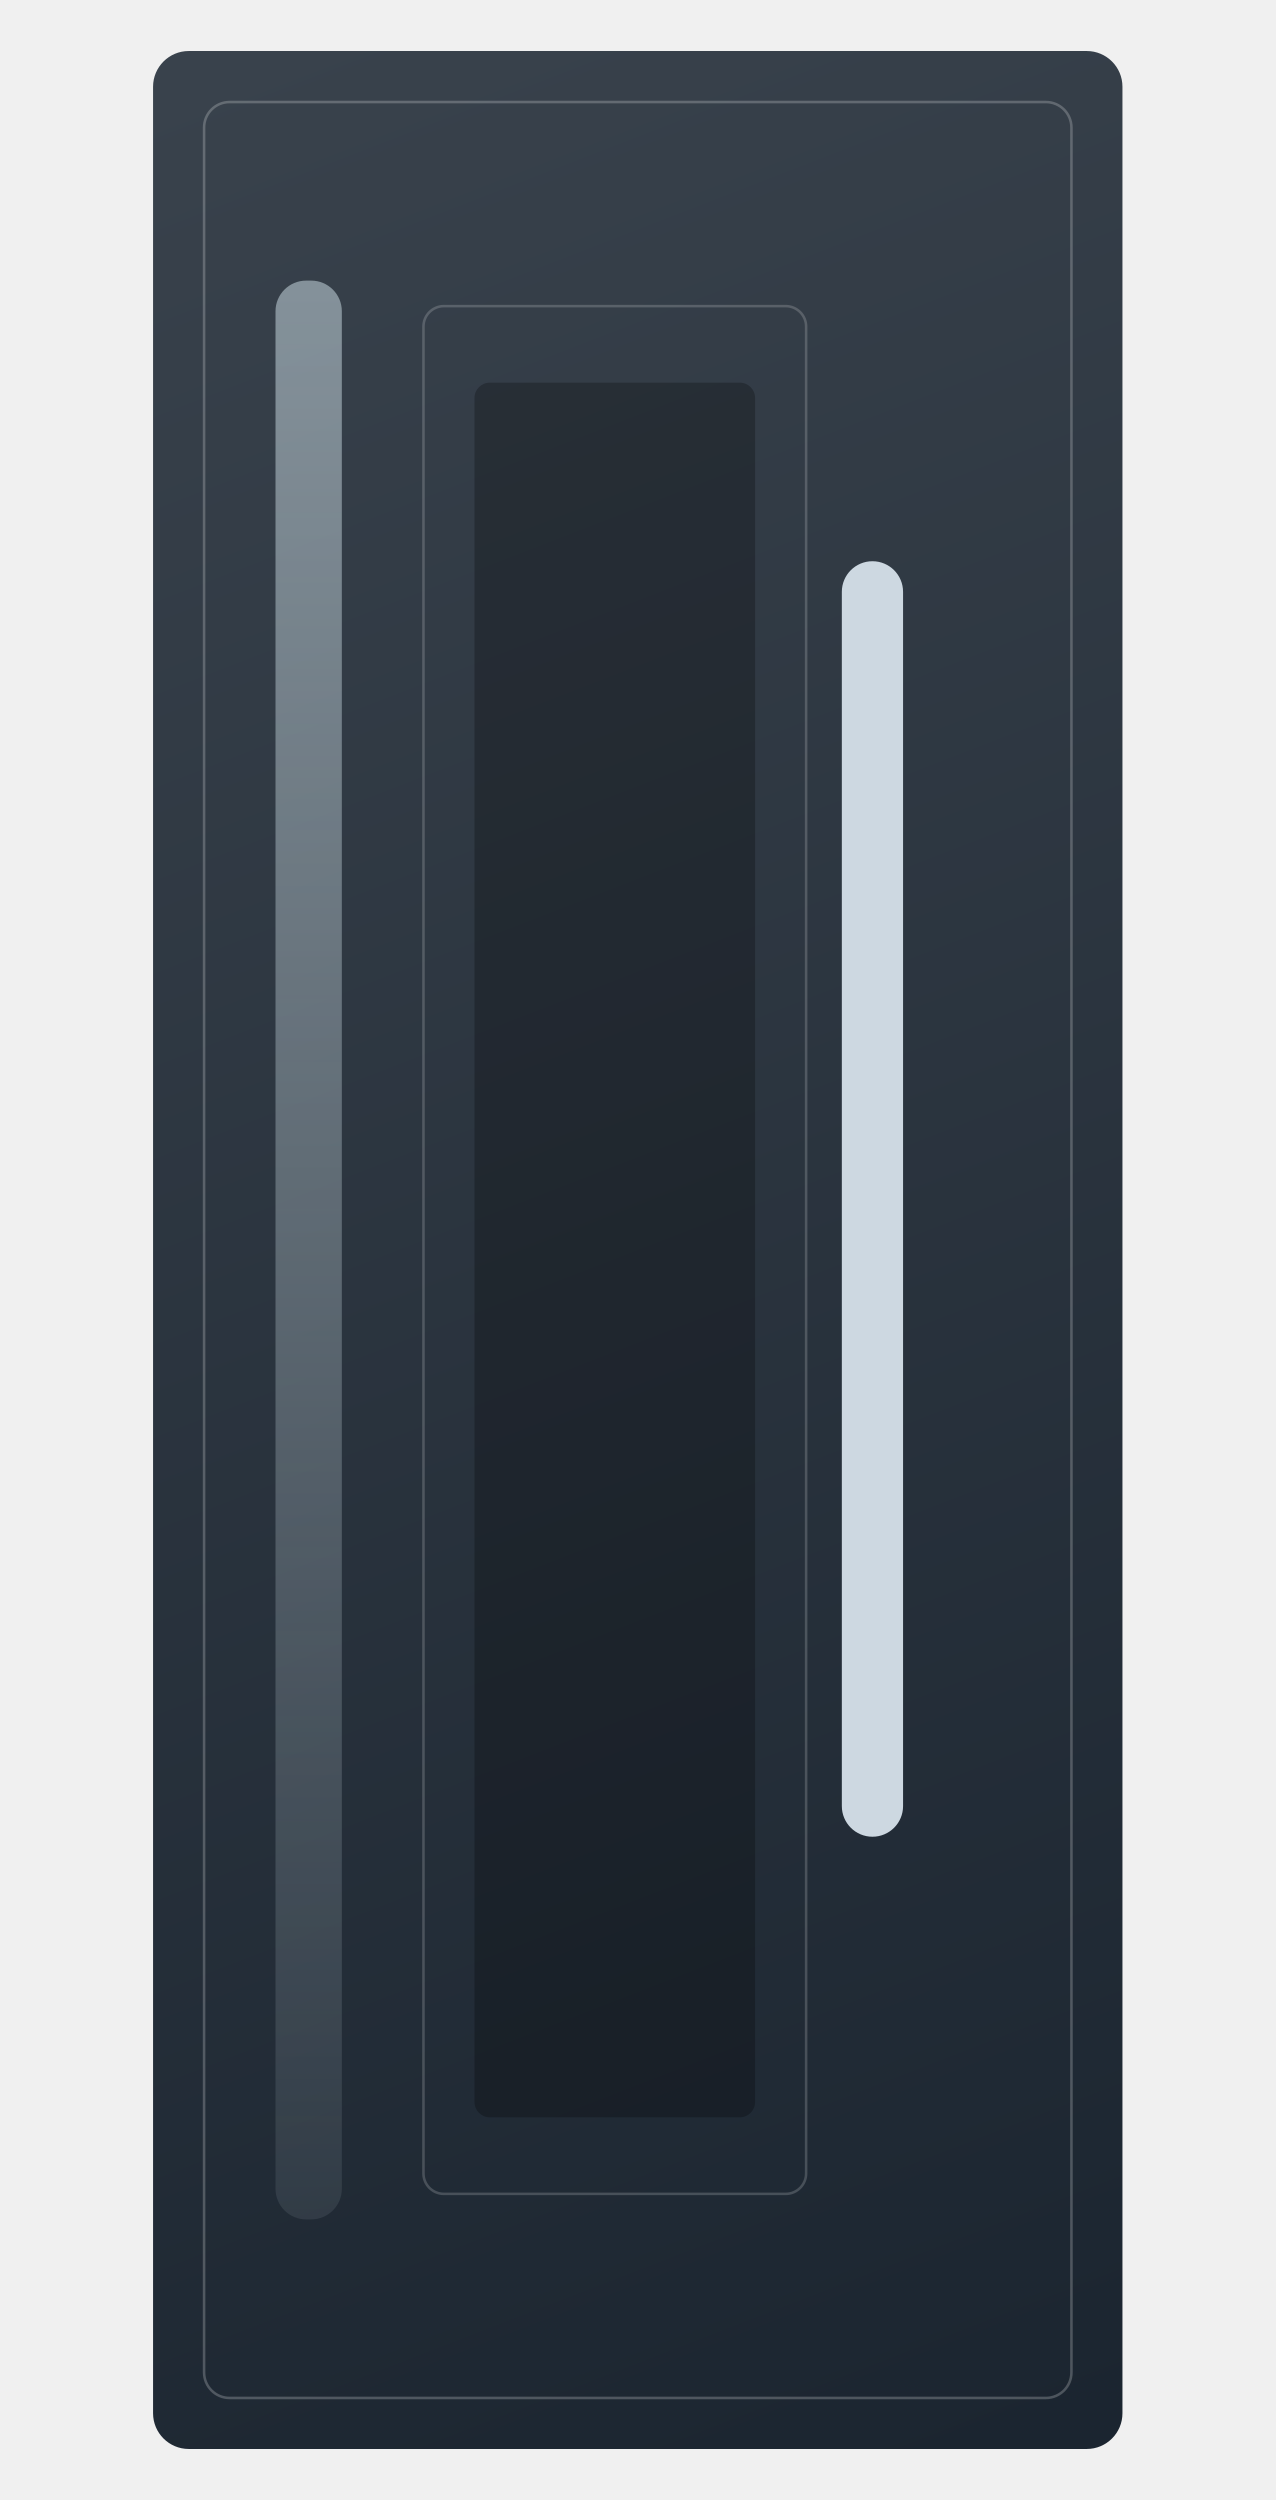
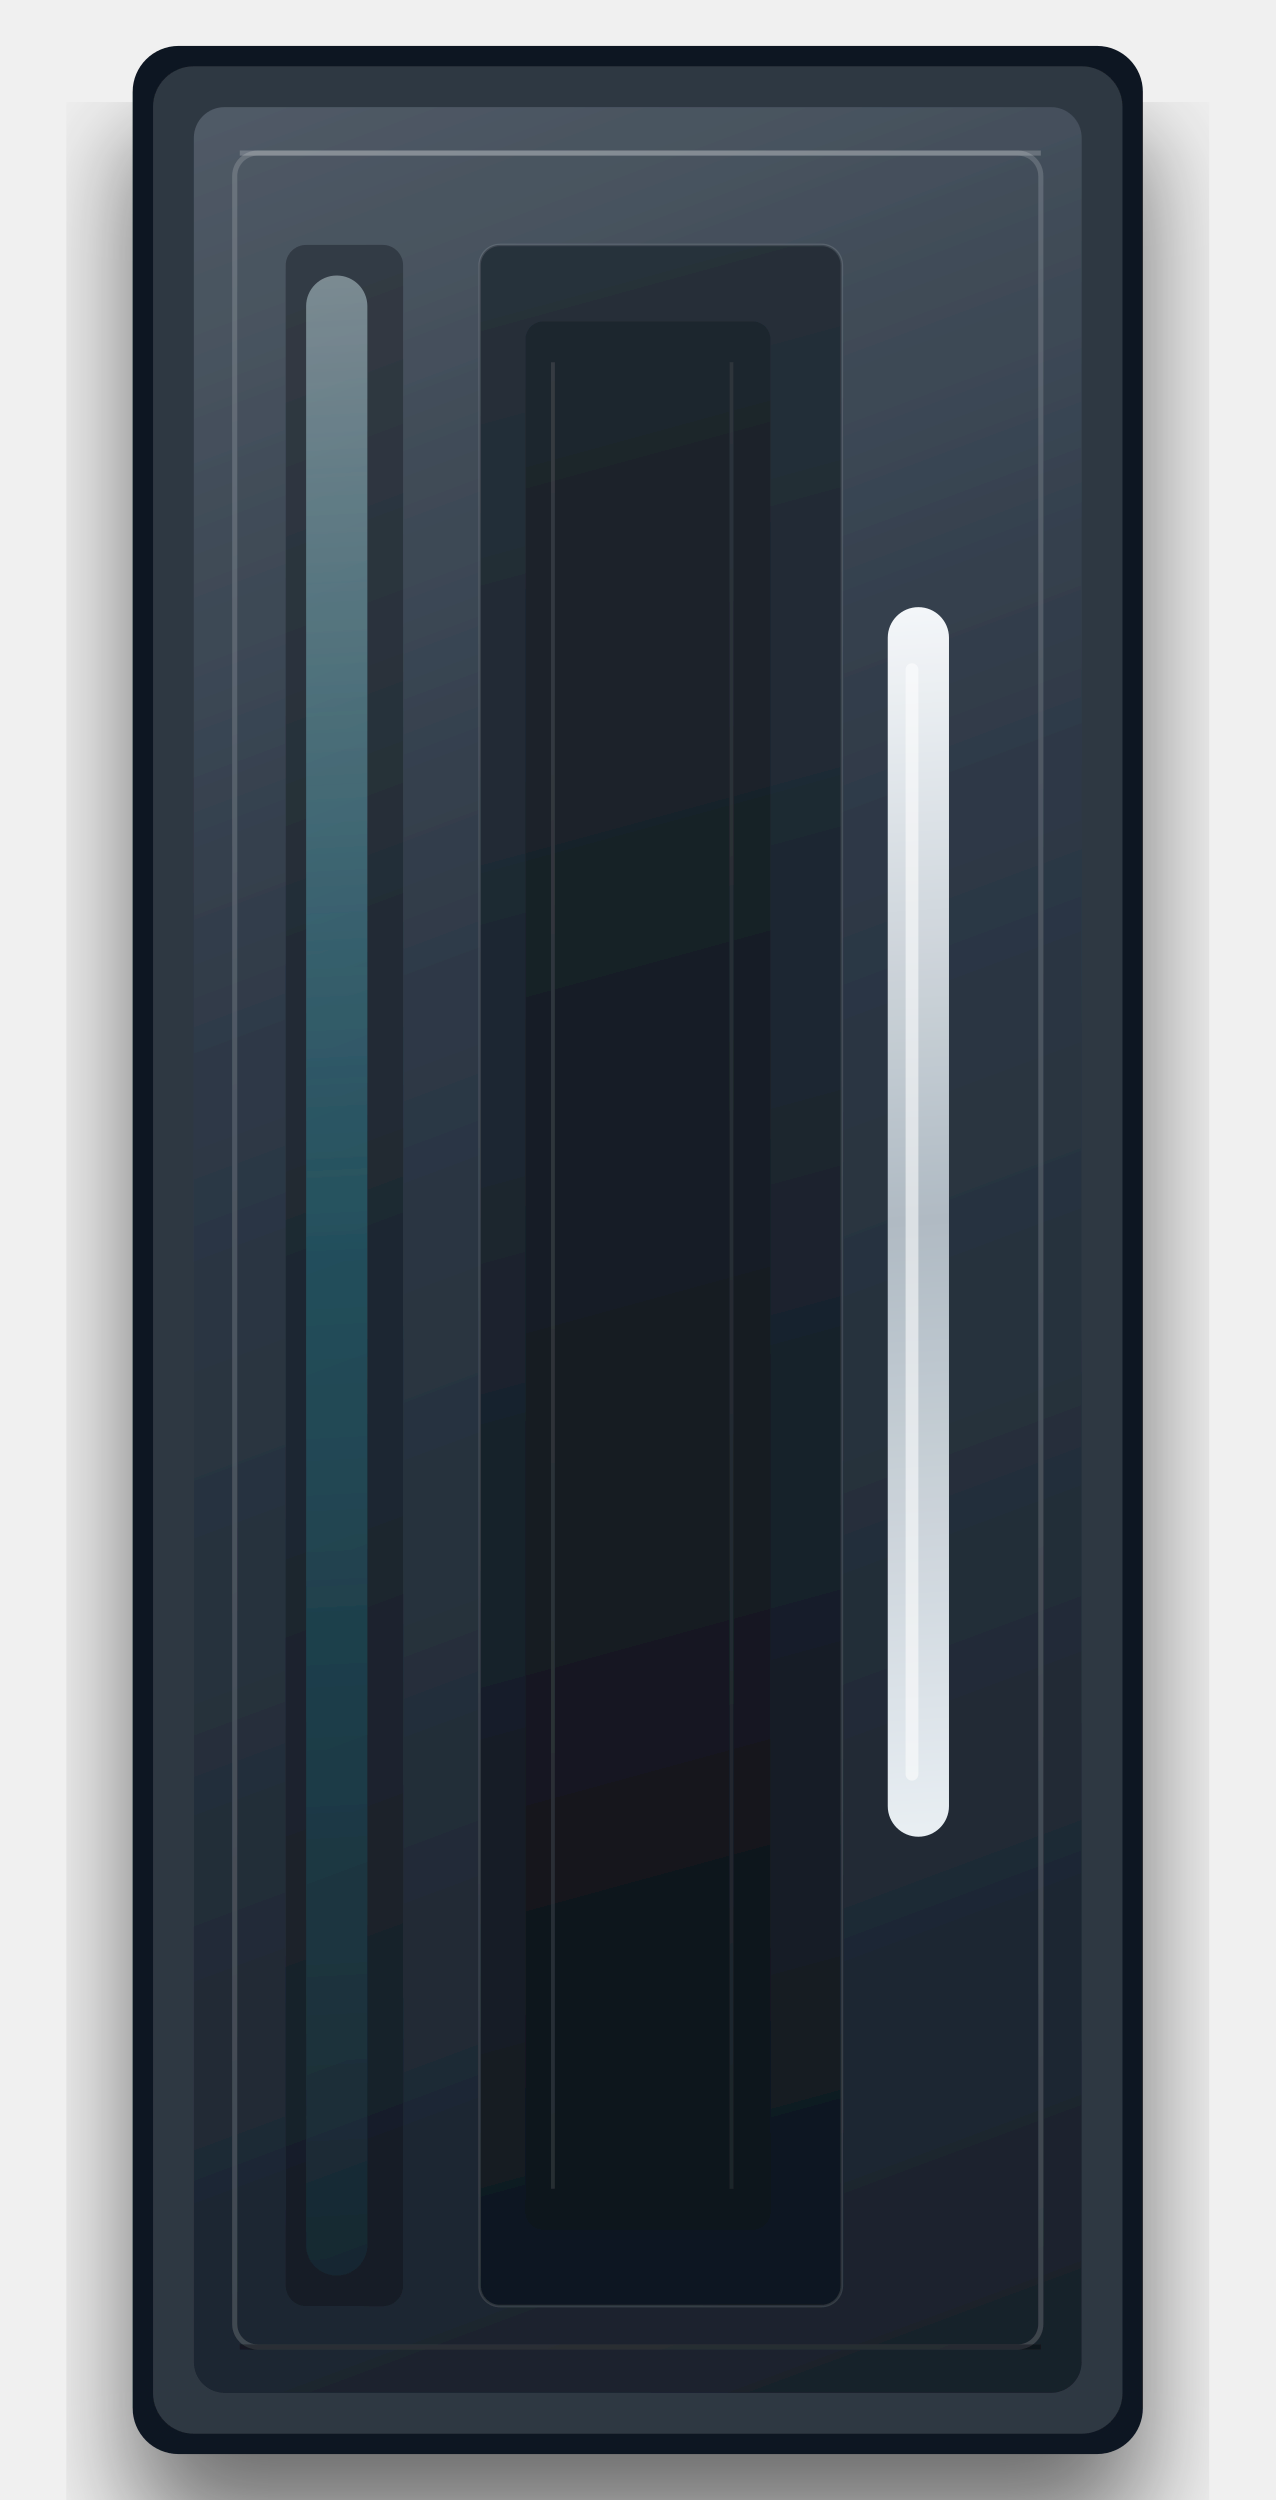
<svg xmlns="http://www.w3.org/2000/svg" width="500" height="980" viewBox="0 0 500 980" fill="none">
  <defs>
-     <linearGradient id="panel" x1="60" y1="0" x2="440" y2="980" gradientUnits="userSpaceOnUse">
-       <stop stop-color="#3A434D" />
-       <stop offset="1" stop-color="#1A242F" />
+     <linearGradient id="graphitePanel" x1="86" y1="36" x2="430" y2="960" gradientUnits="userSpaceOnUse">
+       <stop stop-color="#4B5662" />
+       <stop offset="0.36" stop-color="#273341" />
+       <stop offset="1" stop-color="#101822" />
    </linearGradient>
-     <linearGradient id="stripe" x1="121" y1="100" x2="121" y2="880" gradientUnits="userSpaceOnUse">
-       <stop stop-color="#E6F8FF" stop-opacity="0.45" />
-       <stop offset="1" stop-color="#E6F8FF" stop-opacity="0.08" />
+     <linearGradient id="graphiteInner" x1="130" y1="96" x2="350" y2="900" gradientUnits="userSpaceOnUse">
+       <stop stop-color="#202A35" />
+       <stop offset="1" stop-color="#071019" />
    </linearGradient>
+     <linearGradient id="graphiteHandle" x1="348" y1="236" x2="380" y2="720" gradientUnits="userSpaceOnUse">
+       <stop stop-color="#F4F7FA" />
+       <stop offset="0.5" stop-color="#ADB8C1" />
+       <stop offset="1" stop-color="#E8EEF3" />
+     </linearGradient>
+     <linearGradient id="graphiteStripe" x1="112" y1="96" x2="154" y2="900" gradientUnits="userSpaceOnUse">
+       <stop stop-color="#EAFBFF" stop-opacity="0.42" />
+       <stop offset="0.5" stop-color="#2CE3FF" stop-opacity="0.2" />
+       <stop offset="1" stop-color="#2CE3FF" stop-opacity="0.04" />
+     </linearGradient>
+     <filter id="graphiteShadow" x="26" y="10" width="448" height="970" filterUnits="userSpaceOnUse">
+       <feDropShadow dx="0" dy="30" stdDeviation="22" flood-color="#000000" flood-opacity="0.55" />
+     </filter>
  </defs>
-   <rect x="60" y="20" width="380" height="940" rx="14" fill="url(#panel)" />
-   <rect x="80" y="40" width="340" height="900" rx="10" stroke="rgba(255,255,255,0.22)" />
-   <rect x="108" y="110" width="26" height="760" rx="12" fill="url(#stripe)" />
-   <rect x="330" y="220" width="24" height="500" rx="12" fill="#CDD8E1" />
-   <rect x="166" y="120" width="150" height="740" rx="8" stroke="rgba(255,255,255,0.18)" />
-   <rect x="186" y="150" width="110" height="680" rx="6" fill="rgba(0,0,0,0.25)" />
+   <g filter="url(#graphiteShadow)">
+     <rect x="52" y="18" width="396" height="944" rx="18" fill="#111923" />
+     <rect x="60" y="26" width="380" height="928" rx="16" fill="#7E8A96" fill-opacity="0.28" />
+     <rect x="76" y="42" width="348" height="896" rx="12" fill="url(#graphitePanel)" />
+     <rect x="92" y="60" width="316" height="860" rx="9" stroke="#FFFFFF" stroke-opacity="0.16" stroke-width="2" />
+     <rect x="112" y="96" width="46" height="808" rx="8" fill="#060B12" fill-opacity="0.38" />
+     <rect x="120" y="108" width="24" height="784" rx="12" fill="url(#graphiteStripe)" />
+     <rect x="188" y="96" width="142" height="808" rx="8" fill="url(#graphiteInner)" stroke="#FFFFFF" stroke-opacity="0.12" />
+     <rect x="206" y="126" width="96" height="748" rx="7" fill="#000000" fill-opacity="0.24" />
+     <rect x="216" y="142" width="1.5" height="716" fill="#FFFFFF" fill-opacity="0.1" />
+     <rect x="286" y="142" width="1.5" height="716" fill="#FFFFFF" fill-opacity="0.07" />
+     <rect x="348" y="238" width="24" height="482" rx="12" fill="url(#graphiteHandle)" />
+     <rect x="355" y="260" width="5" height="438" rx="2.5" fill="#FFFFFF" fill-opacity="0.55" />
+     <rect x="76" y="42" width="348" height="896" rx="12" fill="#FFFFFF" opacity="0.035" />
+     <path d="M94 60H408" stroke="#FFFFFF" stroke-opacity="0.2" stroke-width="2" />
+     <path d="M94 920H408" stroke="#000000" stroke-opacity="0.35" stroke-width="2" />
+   </g>
</svg>
